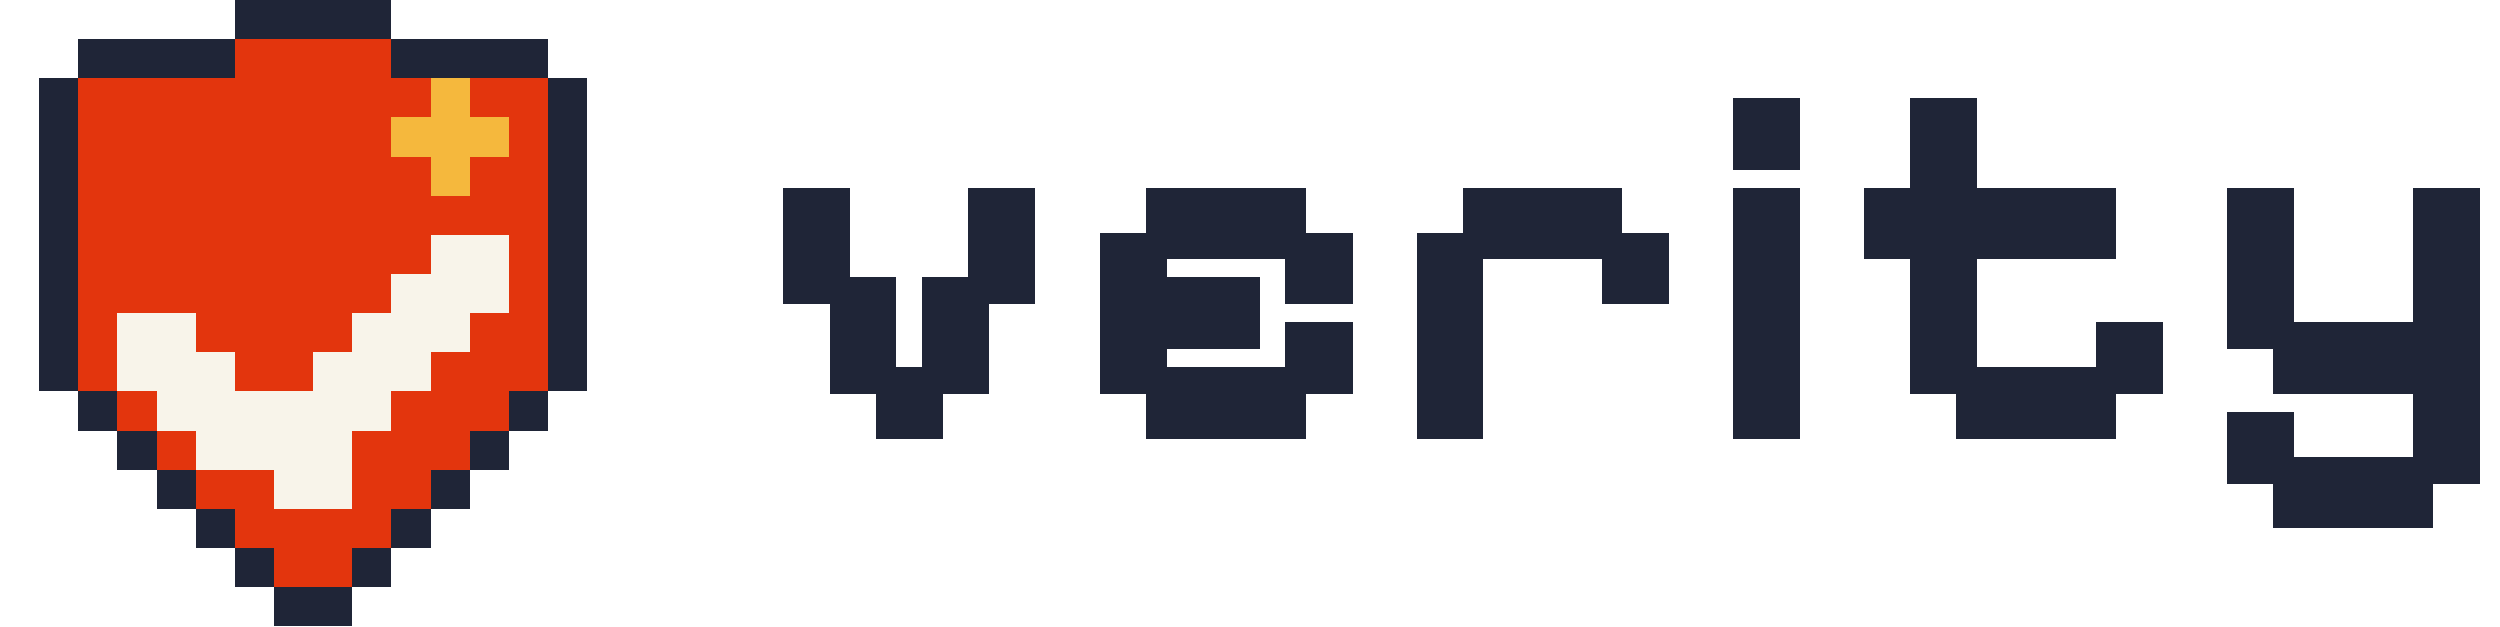
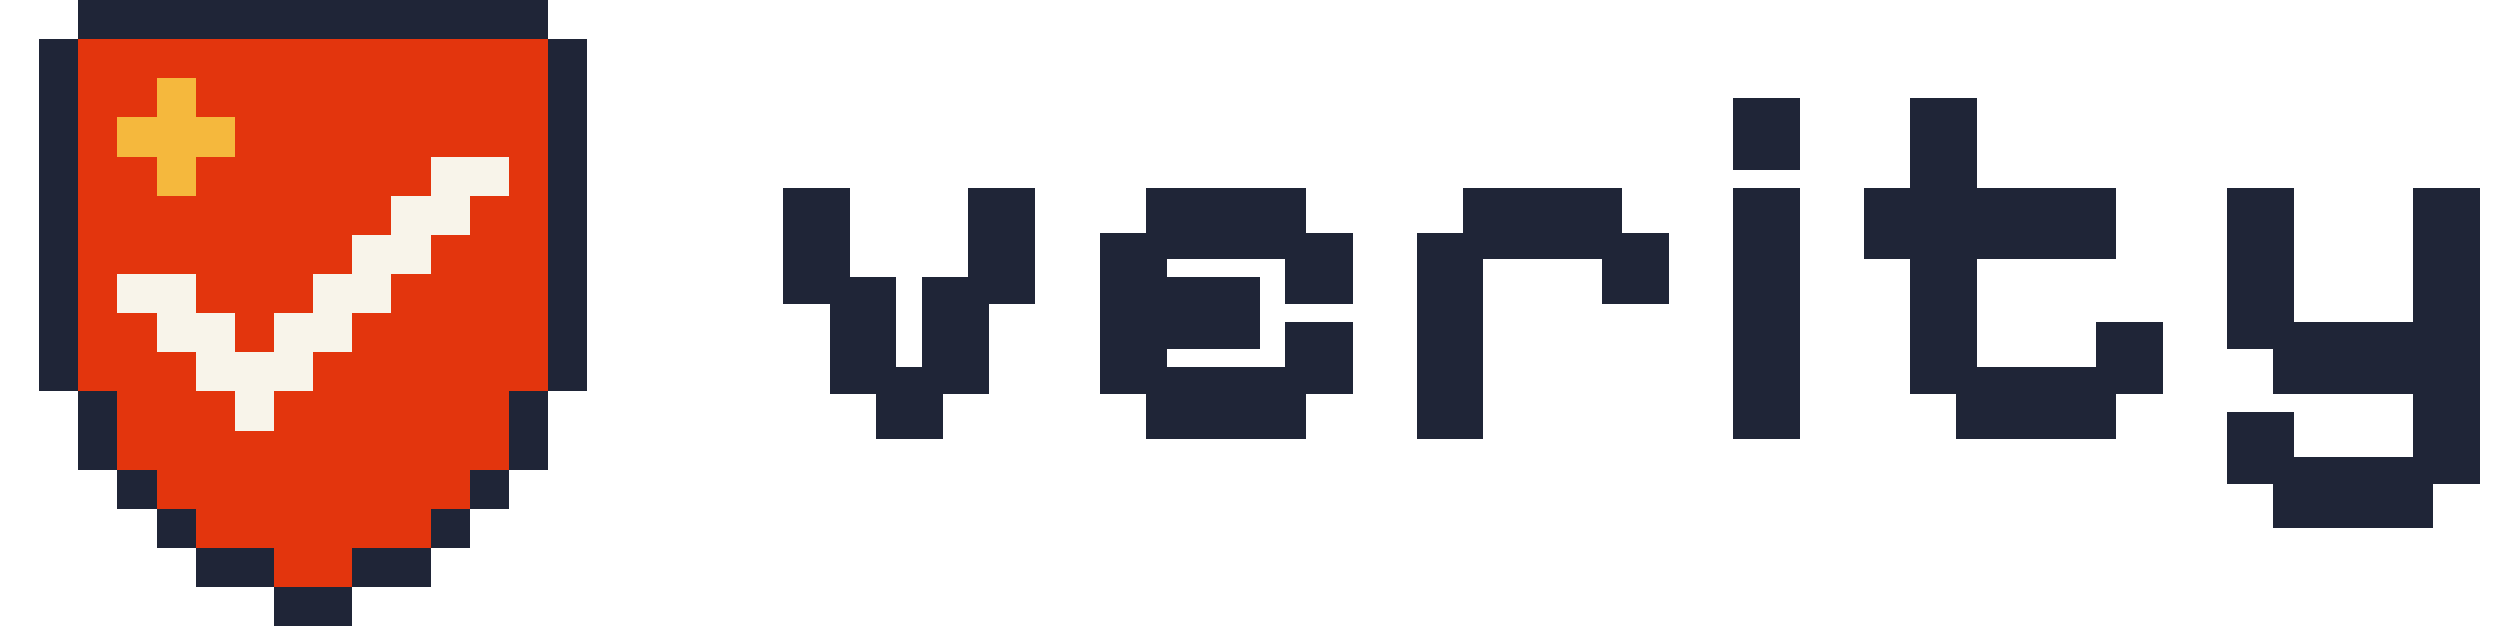
<svg xmlns="http://www.w3.org/2000/svg" viewBox="0 0 63.86 16" shape-rendering="crispEdges">
-   <rect x="6" y="0" width="4" height="1" fill="#1F2537" />
-   <rect x="2" y="1" width="4" height="1" fill="#1F2537" />
-   <rect x="6" y="1" width="4" height="1" fill="#E3350D" />
-   <rect x="10" y="1" width="4" height="1" fill="#1F2537" />
+   <rect x="2" y="0" width="12" height="1" fill="#1F2537" />
+   <rect x="1" y="1" width="1" height="1" fill="#1F2537" />
+   <rect x="2" y="1" width="12" height="1" fill="#E3350D" />
+   <rect x="14" y="1" width="1" height="1" fill="#1F2537" />
  <rect x="1" y="2" width="1" height="1" fill="#1F2537" />
-   <rect x="2" y="2" width="9" height="1" fill="#E3350D" />
-   <rect x="11" y="2" width="1" height="1" fill="#F5B83D" />
-   <rect x="12" y="2" width="2" height="1" fill="#E3350D" />
+   <rect x="2" y="2" width="2" height="1" fill="#E3350D" />
+   <rect x="4" y="2" width="1" height="1" fill="#F5B83D" />
+   <rect x="5" y="2" width="9" height="1" fill="#E3350D" />
  <rect x="14" y="2" width="1" height="1" fill="#1F2537" />
  <rect x="1" y="3" width="1" height="1" fill="#1F2537" />
-   <rect x="2" y="3" width="8" height="1" fill="#E3350D" />
-   <rect x="10" y="3" width="3" height="1" fill="#F5B83D" />
-   <rect x="13" y="3" width="1" height="1" fill="#E3350D" />
+   <rect x="2" y="3" width="1" height="1" fill="#E3350D" />
+   <rect x="3" y="3" width="3" height="1" fill="#F5B83D" />
+   <rect x="6" y="3" width="8" height="1" fill="#E3350D" />
  <rect x="14" y="3" width="1" height="1" fill="#1F2537" />
  <rect x="1" y="4" width="1" height="1" fill="#1F2537" />
-   <rect x="2" y="4" width="9" height="1" fill="#E3350D" />
-   <rect x="11" y="4" width="1" height="1" fill="#F5B83D" />
-   <rect x="12" y="4" width="2" height="1" fill="#E3350D" />
+   <rect x="2" y="4" width="2" height="1" fill="#E3350D" />
+   <rect x="4" y="4" width="1" height="1" fill="#F5B83D" />
+   <rect x="5" y="4" width="6" height="1" fill="#E3350D" />
+   <rect x="11" y="4" width="2" height="1" fill="#F8F4EA" />
+   <rect x="13" y="4" width="1" height="1" fill="#E3350D" />
  <rect x="14" y="4" width="1" height="1" fill="#1F2537" />
  <rect x="1" y="5" width="1" height="1" fill="#1F2537" />
-   <rect x="2" y="5" width="12" height="1" fill="#E3350D" />
+   <rect x="2" y="5" width="8" height="1" fill="#E3350D" />
+   <rect x="10" y="5" width="2" height="1" fill="#F8F4EA" />
+   <rect x="12" y="5" width="2" height="1" fill="#E3350D" />
  <rect x="14" y="5" width="1" height="1" fill="#1F2537" />
  <rect x="1" y="6" width="1" height="1" fill="#1F2537" />
-   <rect x="2" y="6" width="9" height="1" fill="#E3350D" />
-   <rect x="11" y="6" width="2" height="1" fill="#F8F4EA" />
-   <rect x="13" y="6" width="1" height="1" fill="#E3350D" />
+   <rect x="2" y="6" width="7" height="1" fill="#E3350D" />
+   <rect x="9" y="6" width="2" height="1" fill="#F8F4EA" />
+   <rect x="11" y="6" width="3" height="1" fill="#E3350D" />
  <rect x="14" y="6" width="1" height="1" fill="#1F2537" />
  <rect x="1" y="7" width="1" height="1" fill="#1F2537" />
-   <rect x="2" y="7" width="8" height="1" fill="#E3350D" />
-   <rect x="10" y="7" width="3" height="1" fill="#F8F4EA" />
-   <rect x="13" y="7" width="1" height="1" fill="#E3350D" />
+   <rect x="2" y="7" width="1" height="1" fill="#E3350D" />
+   <rect x="3" y="7" width="2" height="1" fill="#F8F4EA" />
+   <rect x="5" y="7" width="3" height="1" fill="#E3350D" />
+   <rect x="8" y="7" width="2" height="1" fill="#F8F4EA" />
+   <rect x="10" y="7" width="4" height="1" fill="#E3350D" />
  <rect x="14" y="7" width="1" height="1" fill="#1F2537" />
  <rect x="1" y="8" width="1" height="1" fill="#1F2537" />
-   <rect x="2" y="8" width="1" height="1" fill="#E3350D" />
-   <rect x="3" y="8" width="2" height="1" fill="#F8F4EA" />
-   <rect x="5" y="8" width="4" height="1" fill="#E3350D" />
-   <rect x="9" y="8" width="3" height="1" fill="#F8F4EA" />
-   <rect x="12" y="8" width="2" height="1" fill="#E3350D" />
+   <rect x="2" y="8" width="2" height="1" fill="#E3350D" />
+   <rect x="4" y="8" width="2" height="1" fill="#F8F4EA" />
+   <rect x="6" y="8" width="1" height="1" fill="#E3350D" />
+   <rect x="7" y="8" width="2" height="1" fill="#F8F4EA" />
+   <rect x="9" y="8" width="5" height="1" fill="#E3350D" />
  <rect x="14" y="8" width="1" height="1" fill="#1F2537" />
  <rect x="1" y="9" width="1" height="1" fill="#1F2537" />
-   <rect x="2" y="9" width="1" height="1" fill="#E3350D" />
-   <rect x="3" y="9" width="3" height="1" fill="#F8F4EA" />
-   <rect x="6" y="9" width="2" height="1" fill="#E3350D" />
-   <rect x="8" y="9" width="3" height="1" fill="#F8F4EA" />
-   <rect x="11" y="9" width="3" height="1" fill="#E3350D" />
+   <rect x="2" y="9" width="3" height="1" fill="#E3350D" />
+   <rect x="5" y="9" width="3" height="1" fill="#F8F4EA" />
+   <rect x="8" y="9" width="6" height="1" fill="#E3350D" />
  <rect x="14" y="9" width="1" height="1" fill="#1F2537" />
  <rect x="2" y="10" width="1" height="1" fill="#1F2537" />
-   <rect x="3" y="10" width="1" height="1" fill="#E3350D" />
-   <rect x="4" y="10" width="6" height="1" fill="#F8F4EA" />
-   <rect x="10" y="10" width="3" height="1" fill="#E3350D" />
+   <rect x="3" y="10" width="3" height="1" fill="#E3350D" />
+   <rect x="6" y="10" width="1" height="1" fill="#F8F4EA" />
+   <rect x="7" y="10" width="6" height="1" fill="#E3350D" />
  <rect x="13" y="10" width="1" height="1" fill="#1F2537" />
-   <rect x="3" y="11" width="1" height="1" fill="#1F2537" />
-   <rect x="4" y="11" width="1" height="1" fill="#E3350D" />
-   <rect x="5" y="11" width="4" height="1" fill="#F8F4EA" />
-   <rect x="9" y="11" width="3" height="1" fill="#E3350D" />
-   <rect x="12" y="11" width="1" height="1" fill="#1F2537" />
-   <rect x="4" y="12" width="1" height="1" fill="#1F2537" />
-   <rect x="5" y="12" width="2" height="1" fill="#E3350D" />
-   <rect x="7" y="12" width="2" height="1" fill="#F8F4EA" />
-   <rect x="9" y="12" width="2" height="1" fill="#E3350D" />
-   <rect x="11" y="12" width="1" height="1" fill="#1F2537" />
-   <rect x="5" y="13" width="1" height="1" fill="#1F2537" />
-   <rect x="6" y="13" width="4" height="1" fill="#E3350D" />
-   <rect x="10" y="13" width="1" height="1" fill="#1F2537" />
-   <rect x="6" y="14" width="1" height="1" fill="#1F2537" />
+   <rect x="2" y="11" width="1" height="1" fill="#1F2537" />
+   <rect x="3" y="11" width="10" height="1" fill="#E3350D" />
+   <rect x="13" y="11" width="1" height="1" fill="#1F2537" />
+   <rect x="3" y="12" width="1" height="1" fill="#1F2537" />
+   <rect x="4" y="12" width="8" height="1" fill="#E3350D" />
+   <rect x="12" y="12" width="1" height="1" fill="#1F2537" />
+   <rect x="4" y="13" width="1" height="1" fill="#1F2537" />
+   <rect x="5" y="13" width="6" height="1" fill="#E3350D" />
+   <rect x="11" y="13" width="1" height="1" fill="#1F2537" />
+   <rect x="5" y="14" width="2" height="1" fill="#1F2537" />
  <rect x="7" y="14" width="2" height="1" fill="#E3350D" />
-   <rect x="9" y="14" width="1" height="1" fill="#1F2537" />
+   <rect x="9" y="14" width="2" height="1" fill="#1F2537" />
  <rect x="7" y="15" width="2" height="1" fill="#1F2537" />
  <path fill="#1F2537" transform="translate(19.329 11.059) scale(0.01341)" d="M227 11V-74H139V-246H50V-467H177V-297H265V-125H315V-297H403V-467H531V-246H442V-74H354V11ZM742 11V-74H654V-381H742V-467H1046V-381H1135V-246H1007V-331H781V-297H958V-160H781V-125H1007V-212H1135V-75H1046V11ZM1257 11V-381H1345V-467H1649V-381H1738V-246H1610V-331H1384V11ZM1860 11V-467H1987V11ZM1860 -501V-638H1987V-501ZM2285 11V-74H2197V-331H2109V-467H2197V-638H2324V-467H2590V-331H2324V-125H2551V-211H2679V-74H2590V11ZM2889 182V97H2801V-39H2928V46H3155V-74H2889V-160H2801V-467H2928V-211H3155V-467H3282V97H3194V182Z" />
</svg>
